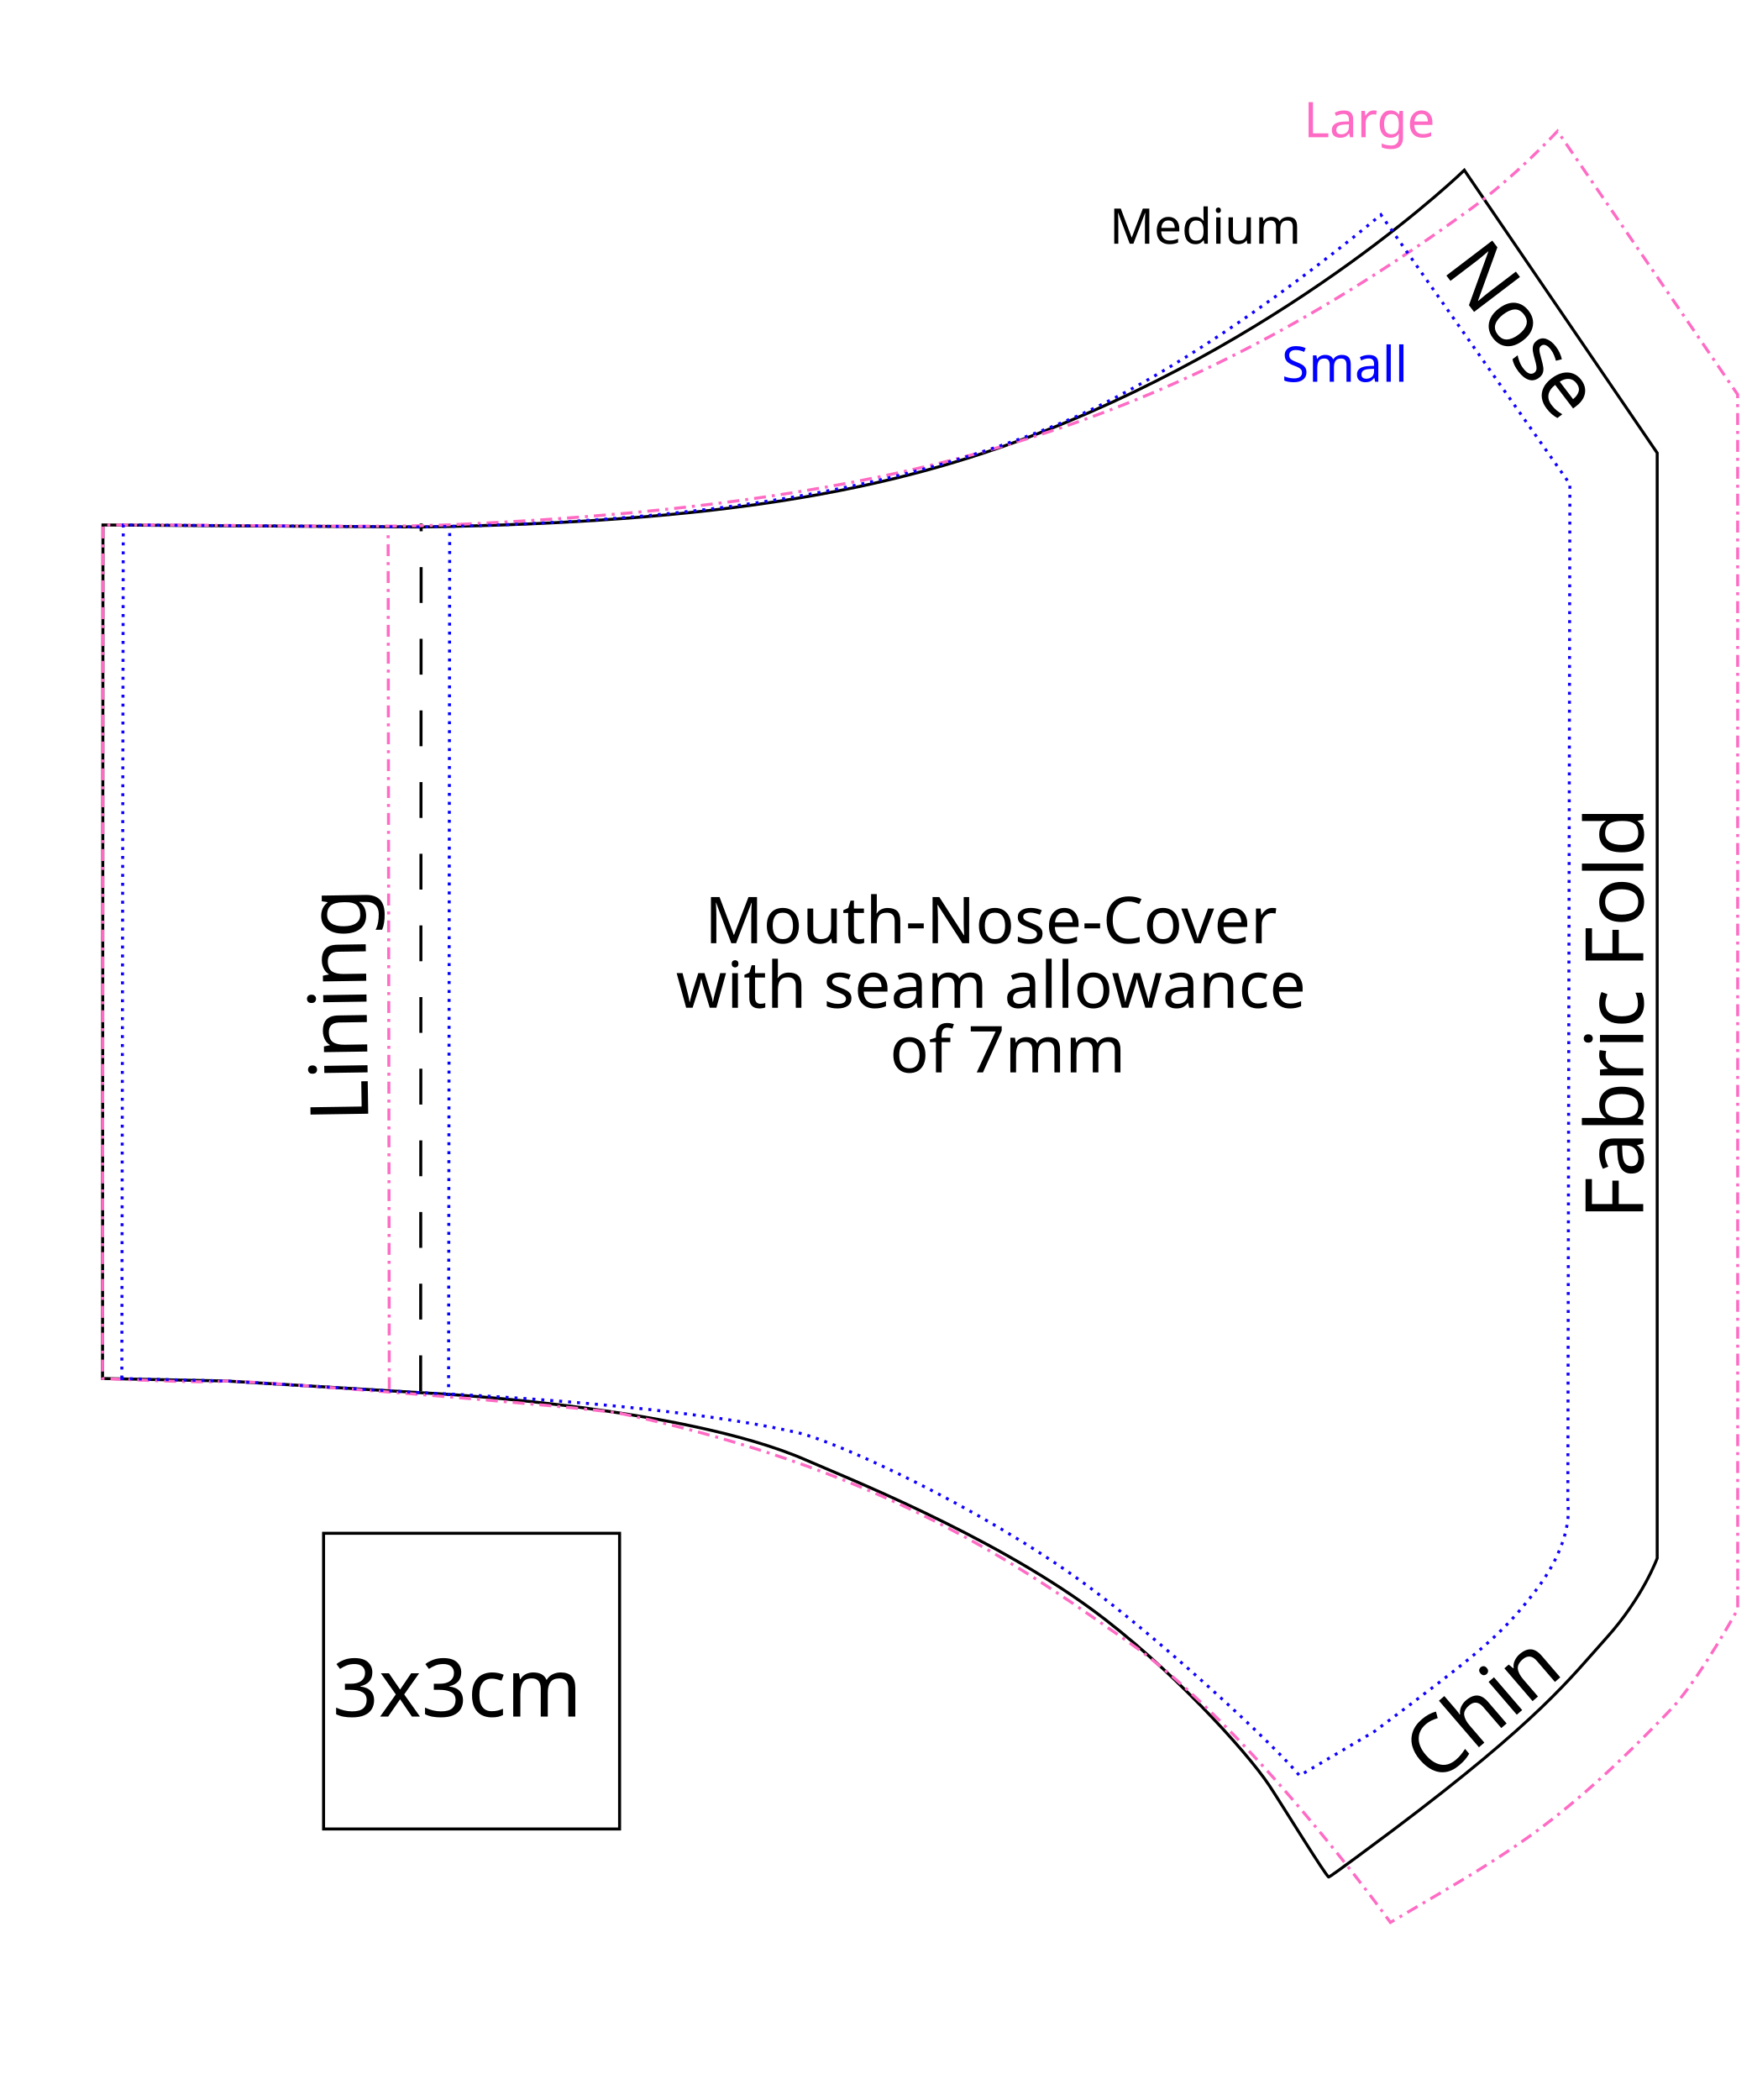
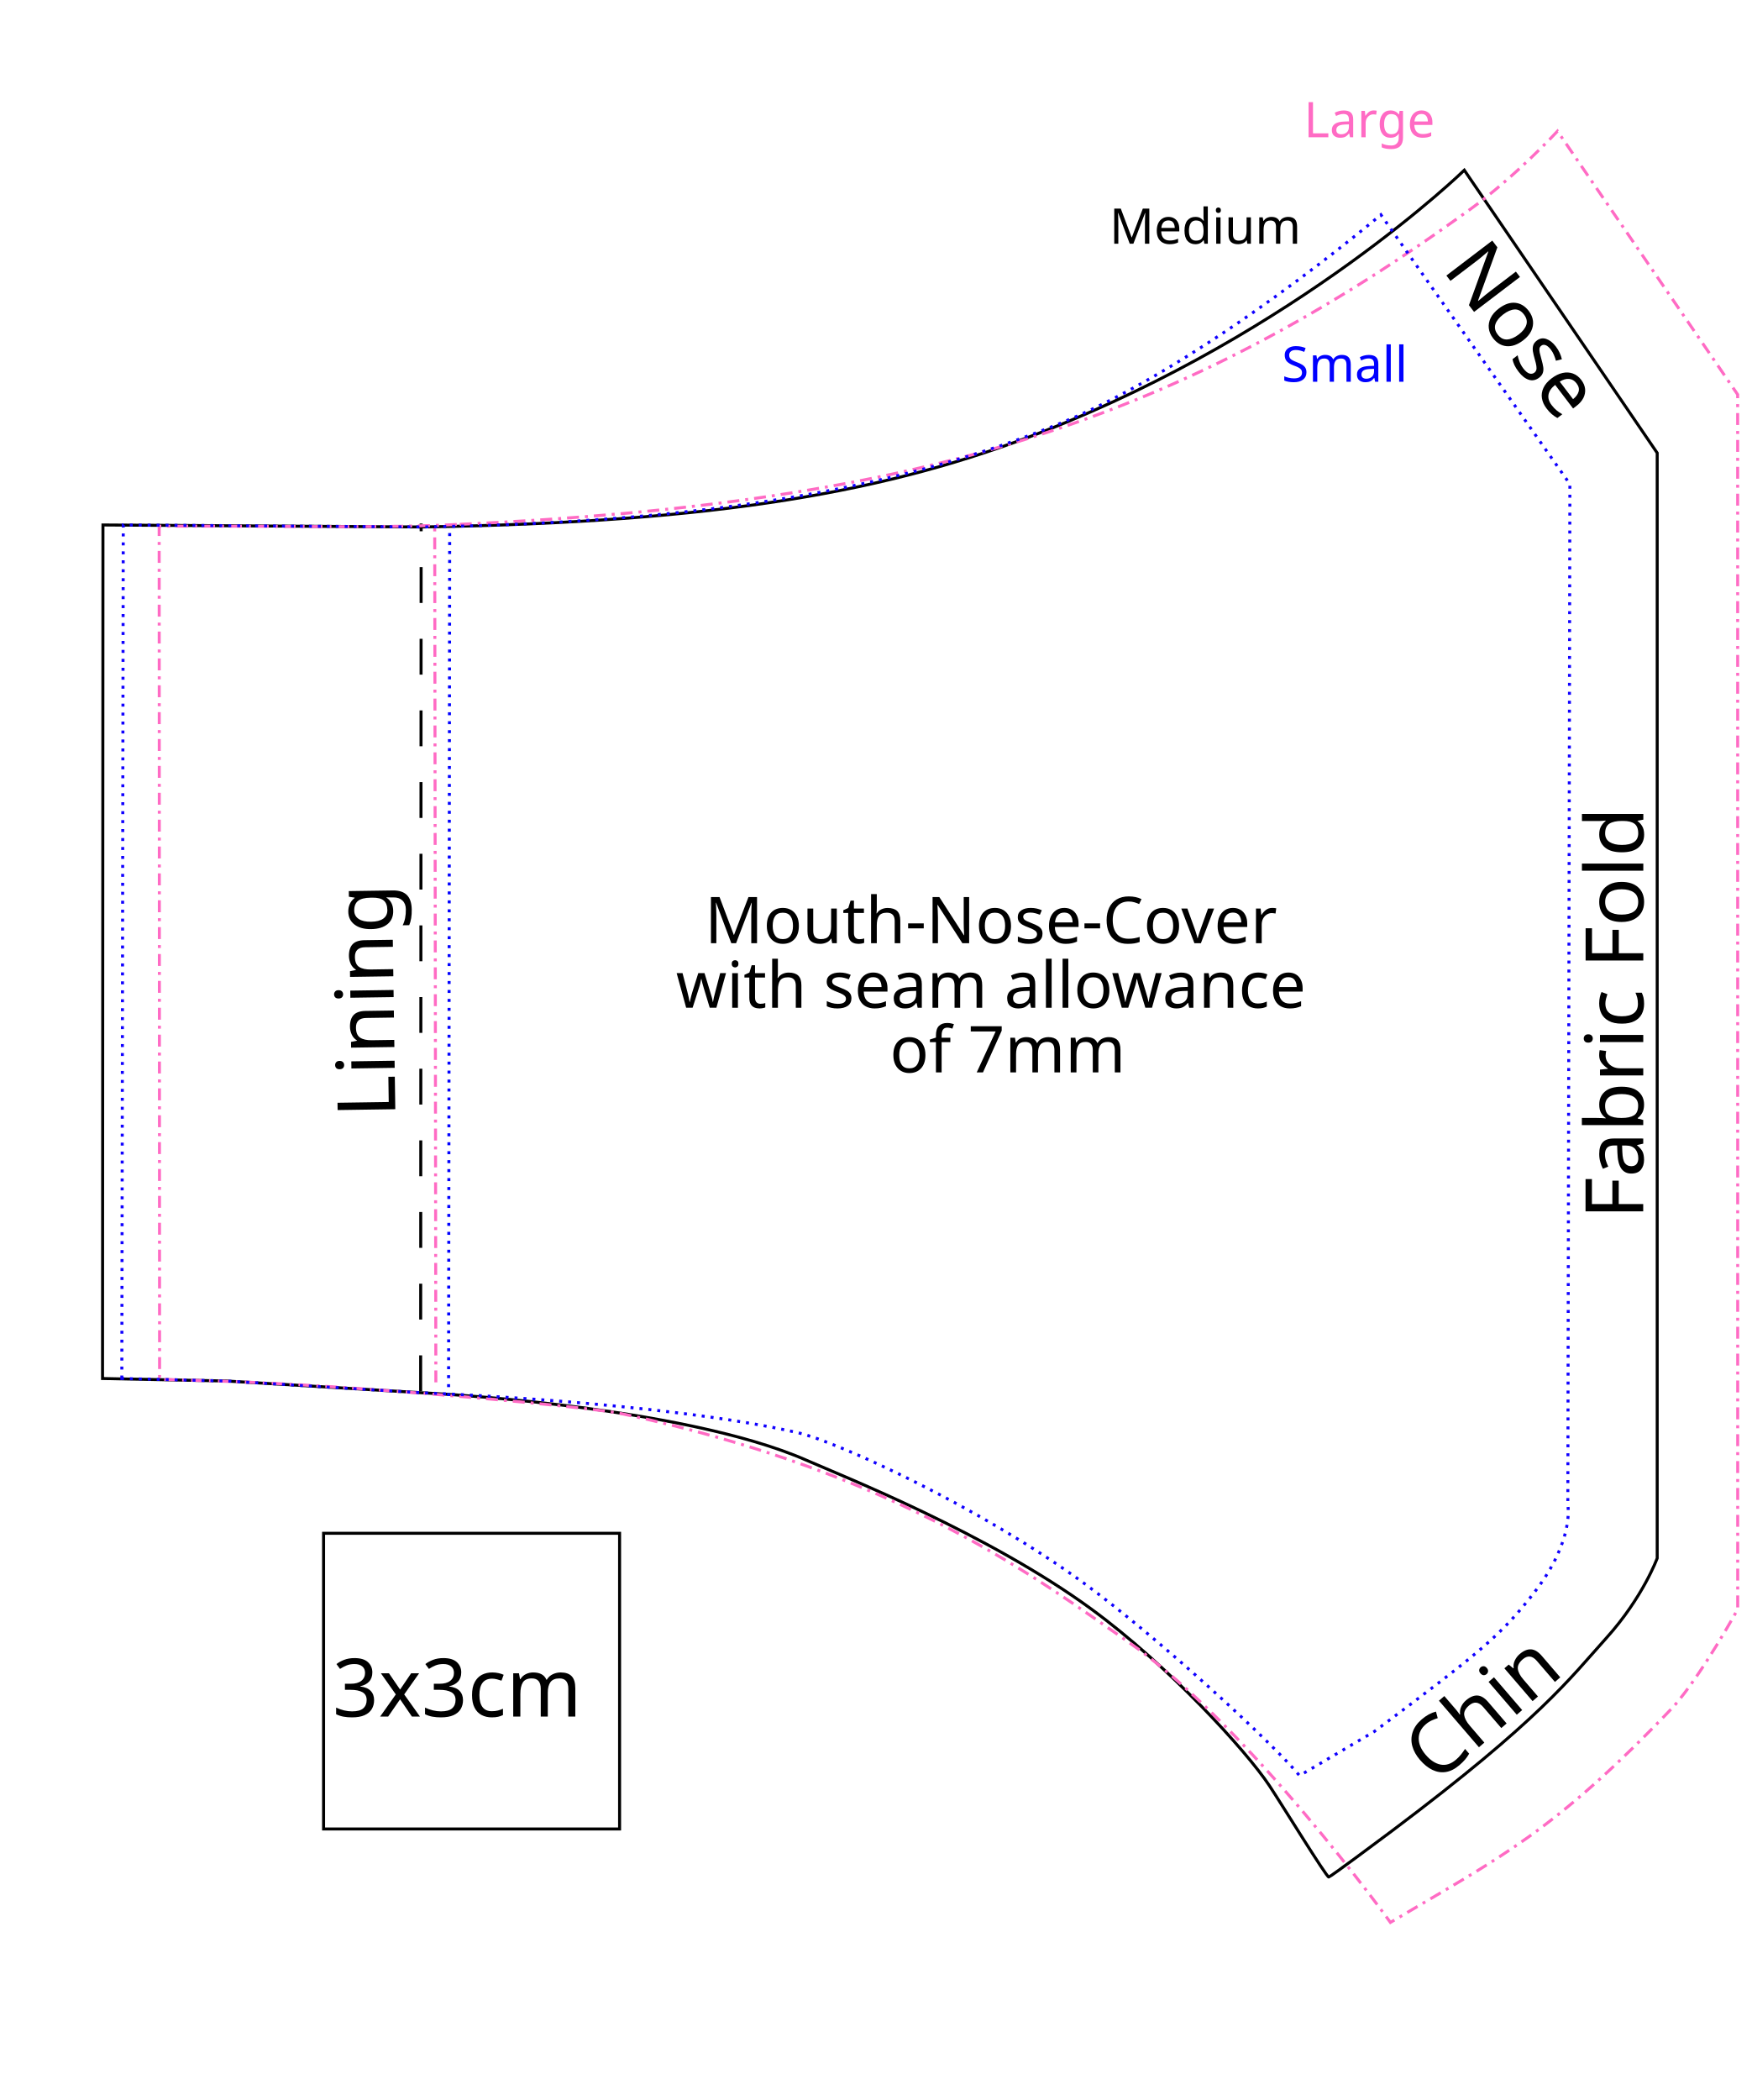
<svg xmlns="http://www.w3.org/2000/svg" version="1.1" id="svg2" width="176mm" height="211mm" viewBox="0 0 665.197 797.481">
  <defs id="defs6" />
  <g id="layer1" transform="translate(0,-325.0395)">
    <rect style="fill:none;stroke:#000000;stroke-width:1.134;stroke-miterlimit:4;stroke-dasharray:none;stroke-opacity:1" id="rect4524" width="112.427" height="112.29" x="122.894" y="907.308" ry="0" />
    <text xml:space="preserve" style="font-style:normal;font-weight:normal;font-size:92px;line-height:1.25;font-family:sans-serif;letter-spacing:0px;word-spacing:0px;fill:#000000;fill-opacity:1;stroke:none;stroke-width:2.3" x="126.29" y="976.906" id="text4528">
      <tspan id="tspan4526" x="126.29" y="976.906" style="font-style:normal;font-variant:normal;font-weight:normal;font-stretch:normal;font-size:30.667px;font-family:sans-serif;-inkscape-font-specification:'sans-serif, Normal';font-variant-ligatures:normal;font-variant-caps:normal;font-variant-numeric:normal;font-feature-settings:normal;text-align:start;writing-mode:lr-tb;text-anchor:start;stroke-width:2.3">3x3cm</tspan>
    </text>
    <text xml:space="preserve" style="font-style:normal;font-weight:normal;font-size:24.533px;line-height:1;font-family:sans-serif;letter-spacing:0px;word-spacing:0px;fill:#000000;fill-opacity:1;stroke:none;stroke-width:2.3" x="398.693" y="683.219" id="text4554">
      <tspan x="398.693" y="683.219" id="tspan4556" style="font-style:normal;font-variant:normal;font-weight:normal;font-stretch:normal;font-size:24.533px;font-family:sans-serif;-inkscape-font-specification:'sans-serif, Normal';font-variant-ligatures:normal;font-variant-caps:normal;font-variant-numeric:normal;font-feature-settings:normal;text-align:center;writing-mode:lr-tb;text-anchor:middle;stroke-width:2.3">Mouth-Nose-Cover</tspan>
      <tspan x="398.693" y="707.753" id="tspan4560" style="font-style:normal;font-variant:normal;font-weight:normal;font-stretch:normal;font-size:24.533px;font-family:sans-serif;-inkscape-font-specification:'sans-serif, Normal';font-variant-ligatures:normal;font-variant-caps:normal;font-variant-numeric:normal;font-feature-settings:normal;text-align:center;writing-mode:lr-tb;text-anchor:middle;stroke-width:2.3">with seam allowance</tspan>
      <tspan x="398.693" y="732.286" id="tspan4562" style="font-style:normal;font-variant:normal;font-weight:normal;font-stretch:normal;font-size:24.533px;font-family:sans-serif;-inkscape-font-specification:'sans-serif, Normal';font-variant-ligatures:normal;font-variant-caps:normal;font-variant-numeric:normal;font-feature-settings:normal;text-align:center;writing-mode:lr-tb;text-anchor:middle;stroke-width:2.3">of 7mm</tspan>
    </text>
-     <text xml:space="preserve" style="font-style:normal;font-weight:normal;font-size:92px;line-height:1.25;font-family:sans-serif;letter-spacing:0px;word-spacing:0px;fill:#000000;fill-opacity:1;stroke:none;stroke-width:2.3" x="-752.919" y="128.846" id="text4532" transform="rotate(-90.84161)">
-       <tspan id="tspan4530" x="-752.919" y="128.846" style="font-style:normal;font-variant:normal;font-weight:normal;font-stretch:normal;font-size:30.667px;font-family:sans-serif;-inkscape-font-specification:'sans-serif, Normal';font-variant-ligatures:normal;font-variant-caps:normal;font-variant-numeric:normal;font-feature-settings:normal;text-align:start;writing-mode:lr-tb;text-anchor:start;stroke-width:2.3">Lining</tspan>
+     <text xml:space="preserve" style="font-style:normal;font-weight:normal;font-size:92px;line-height:1.25;font-family:sans-serif;letter-spacing:0px;word-spacing:0px;fill:#000000;fill-opacity:1;stroke:none;stroke-width:2.3" x="-751.356" y="139.155" id="text4532" transform="rotate(-90.84161)">
+       <tspan id="tspan4530" x="-751.356" y="139.155" style="font-style:normal;font-variant:normal;font-weight:normal;font-stretch:normal;font-size:30.667px;font-family:sans-serif;-inkscape-font-specification:'sans-serif, Normal';font-variant-ligatures:normal;font-variant-caps:normal;font-variant-numeric:normal;font-feature-settings:normal;text-align:start;writing-mode:lr-tb;text-anchor:start;stroke-width:2.3">Lining</tspan>
    </text>
    <text xml:space="preserve" style="font-style:normal;font-weight:normal;font-size:92px;line-height:1.25;font-family:sans-serif;letter-spacing:0px;word-spacing:0px;fill:#000000;fill-opacity:1;stroke:none;stroke-width:2.3" x="-787.842" y="624.328" id="text4536" transform="rotate(-89.98344)">
      <tspan id="tspan4534" x="-787.842" y="624.328" style="font-size:30.667px;stroke-width:2.3">Fabric Fold</tspan>
    </text>
    <text xml:space="preserve" style="font-style:normal;font-weight:normal;font-size:92px;line-height:1.25;font-family:sans-serif;letter-spacing:0px;word-spacing:0px;fill:#000000;fill-opacity:1;stroke:none;stroke-width:2.3" x="671.69" y="-176.744" id="text4540" transform="rotate(52.71145)">
      <tspan id="tspan4538" x="671.69" y="-176.744" style="font-style:normal;font-variant:normal;font-weight:normal;font-stretch:normal;font-size:30.667px;font-family:sans-serif;-inkscape-font-specification:'sans-serif, Normal';font-variant-ligatures:normal;font-variant-caps:normal;font-variant-numeric:normal;font-feature-settings:normal;text-align:start;writing-mode:lr-tb;text-anchor:start;stroke-width:2.3">Nose</tspan>
    </text>
    <text xml:space="preserve" style="font-style:normal;font-weight:normal;font-size:92px;line-height:1.25;font-family:sans-serif;letter-spacing:0px;word-spacing:0px;fill:#000000;fill-opacity:1;stroke:none;stroke-width:2.3" x="-240.544" y="1115.805" id="text4540-4" transform="rotate(-40.68795)">
      <tspan id="tspan4538-8" x="-240.544" y="1115.805" style="font-style:normal;font-variant:normal;font-weight:normal;font-stretch:normal;font-size:30.667px;font-family:sans-serif;-inkscape-font-specification:'sans-serif, Normal';font-variant-ligatures:normal;font-variant-caps:normal;font-variant-numeric:normal;font-feature-settings:normal;text-align:start;writing-mode:lr-tb;text-anchor:start;stroke-width:2.3">Chin</tspan>
    </text>
    <g id="g1060" transform="translate(-55.59255,6.13711)">
      <path id="path856" d="m 94.536,842.396 0.16,-324.134 121.26,0.761 c 113.419,-1.823 177.707,-13.52 235.767,-36.203 96.908,-37.861 160.021,-99.29 160.021,-99.29 l 73.263,107.388 v 419.718 c 0,0 -5.398,14.845 -19.28,30.269 -13.881,15.424 -25.226,31.028 -81.167,73.07 -5.736,4.311 -23.521,17.544 -24.292,17.737 -0.771,0.193 -17.871,-27.622 -22.557,-34.703 -8.676,-13.11 -38.325,-45.651 -67.672,-67.093 C 430.797,901.244 375.947,879.609 361.879,873.426 313.868,852.327 215.354,847.785 215.354,847.785 l -73.648,-4.434 z" style="fill:none;stroke:#000000;stroke-width:1.134;stroke-linecap:butt;stroke-linejoin:miter;stroke-miterlimit:4;stroke-dasharray:none;stroke-opacity:1" />
      <path id="path858" d="m 215.354,847.206 0.193,-329.489" style="fill:none;stroke:#000000;stroke-width:1.134;stroke-linecap:butt;stroke-linejoin:miter;stroke-miterlimit:4;stroke-dasharray:13.606, 13.606;stroke-dashoffset:0;stroke-opacity:1" />
    </g>
    <text xml:space="preserve" style="font-style:normal;font-weight:normal;font-size:24.533px;line-height:1;font-family:sans-serif;letter-spacing:0px;word-spacing:0px;fill:#000000;fill-opacity:1;stroke:none;stroke-width:2.3" x="473.707" y="417.591" id="text4554-1">
      <tspan x="473.707" y="417.591" id="tspan4562-3" style="font-style:normal;font-variant:normal;font-weight:normal;font-stretch:normal;font-size:18.667px;font-family:sans-serif;-inkscape-font-specification:'sans-serif, Normal';font-variant-ligatures:normal;font-variant-caps:normal;font-variant-numeric:normal;font-feature-settings:normal;text-align:center;writing-mode:lr-tb;text-anchor:middle;stroke-width:2.3">Medium</tspan>
    </text>
-     <path style="fill:none;stroke:#ff6bc4;stroke-width:1.134;stroke-linecap:butt;stroke-linejoin:miter;stroke-miterlimit:4;stroke-dasharray:4.535, 2.268, 1.134, 2.268;stroke-dashoffset:0;stroke-opacity:1" d="m 174.624,524.162 c 177.461,-8.054 274.04,-40.244 383.609,-119.522 17.586,-12.724 33.308,-29.792 33.308,-29.792 l 68.429,100.015 0.017,461.286 c 0,0 -13.214,24.198 -24.281,36.884 -45.734,47.929 -65.768,57.173 -107.622,82.053 0,0 -54.205,-75.321 -100.048,-106.869 -32.097,-22.089 -85.54,-63.778 -191.992,-86.347 -11.411,-2.419 -146.52,-13.213 -151.842,-12.326 -5.321,0.887 -45.259,-1.012 -45.259,-1.012 l 0.16,-324.134 c 56.759,-0.148 105.686,1.304 135.521,-0.237 z" id="path3715" />
-     <path style="fill:none;stroke:#ff6bc4;stroke-width:1.134;stroke-linecap:butt;stroke-linejoin:miter;stroke-miterlimit:4;stroke-dasharray:4.535, 2.268, 1.134, 2.268;stroke-dashoffset:0;stroke-opacity:1" d="M 147.845,852.594 147.412,526.754" id="path3717" />
+     <path style="fill:none;stroke:#ff6bc4;stroke-width:1.134;stroke-linecap:butt;stroke-linejoin:miter;stroke-miterlimit:4;stroke-dasharray:4.535, 2.268, 1.134, 2.268;stroke-dashoffset:0;stroke-opacity:1" d="m 174.624,524.162 c 177.461,-8.054 274.04,-40.244 383.609,-119.522 17.586,-12.724 33.308,-29.792 33.308,-29.792 l 68.429,100.015 0.017,461.286 c 0,0 -13.214,24.198 -24.281,36.884 -45.734,47.929 -65.768,57.173 -107.622,82.053 0,0 -54.205,-75.321 -100.048,-106.869 C 395.94,926.129 342.496,884.441 236.044,861.871 224.633,859.451 138.873,851.333 84.203,849.545 76.732,849.301 60.61,848.836 60.61,848.836 L 60.451,524.854 c 56.759,-0.148 84.338,0.849 114.173,-0.692 z" id="path3715" />
+     <path style="fill:none;stroke:#ff6bc4;stroke-width:1.134;stroke-linecap:butt;stroke-linejoin:miter;stroke-miterlimit:4;stroke-dasharray:4.535, 2.268, 1.134, 2.268;stroke-dashoffset:0;stroke-opacity:1" d="M 165.538,849.997 165.106,524.157" id="path3717" />
    <text xml:space="preserve" style="font-style:normal;font-weight:normal;font-size:24.533px;line-height:1;font-family:sans-serif;letter-spacing:0px;word-spacing:0px;fill:#ff6bc4;fill-opacity:1;stroke:none;stroke-width:2.3" x="536.037" y="377.166" id="text4554-1-9">
      <tspan x="536.037" y="377.166" id="tspan4562-3-0" style="font-style:normal;font-variant:normal;font-weight:normal;font-stretch:normal;font-size:18.667px;font-family:sans-serif;-inkscape-font-specification:'sans-serif, Normal';font-variant-ligatures:normal;font-variant-caps:normal;font-variant-numeric:normal;font-feature-settings:normal;text-align:center;writing-mode:lr-tb;text-anchor:middle;fill:#ff6bc4;fill-opacity:1;stroke-width:2.3">Large</tspan>
    </text>
    <path style="fill:none;stroke:#1000ff;stroke-width:1.134;stroke-linecap:butt;stroke-linejoin:miter;stroke-miterlimit:4;stroke-dasharray:1.134, 2.268;stroke-dashoffset:0;stroke-opacity:1" d="m 46.27,848.533 0.545,-324.134 113.548,0.761 c 113.419,-1.823 185.447,-15.959 243.093,-39.673 54.919,-22.592 121.01,-78.897 121.01,-78.897 l 71.786,102.281 -0.787,387.719 c 0,0 2.648,13.216 -12.597,33.002 -12.665,16.437 -20.766,22.95 -60.894,52.995 L 493.577,999.348 C 484.515,988.166 440.707,947.47 411.361,926.028 372.12,897.356 318.175,872.606 303.202,869.153 251.919,857.323 159.761,853.922 159.761,853.922 l -73.648,-4.434 z" id="path856-6" />
    <path style="fill:none;stroke:#0000ff;stroke-width:1.134;stroke-linecap:butt;stroke-linejoin:miter;stroke-miterlimit:4;stroke-dasharray:1.134, 2.268;stroke-dashoffset:0;stroke-opacity:1" d="M 170.372,855.205 170.791,525.988" id="path858-4" />
    <text xml:space="preserve" style="font-style:normal;font-weight:normal;font-size:24.533px;line-height:1;font-family:sans-serif;letter-spacing:0px;word-spacing:0px;fill:#0000ff;fill-opacity:1;stroke:none;stroke-width:2.3" x="526.672" y="470.001" id="text4554-1-95">
      <tspan x="526.672" y="470.001" id="tspan4562-3-04" style="font-style:normal;font-variant:normal;font-weight:normal;font-stretch:normal;font-size:18.667px;font-family:sans-serif;-inkscape-font-specification:'sans-serif, Normal';font-variant-ligatures:normal;font-variant-caps:normal;font-variant-numeric:normal;font-feature-settings:normal;text-align:center;writing-mode:lr-tb;text-anchor:middle;fill:#0000ff;fill-opacity:1;stroke-width:2.3">Small</tspan>
    </text>
    <flowRoot xml:space="preserve" id="flowRoot968" style="font-style:normal;font-weight:normal;font-size:10.667px;line-height:1;font-family:sans-serif;letter-spacing:0px;word-spacing:0px;fill:#000000;fill-opacity:1;stroke:none">
      <flowRegion id="flowRegion970">
        <rect id="rect972" width="706.407" height="726.458" x="720.288" y="-84.757" />
      </flowRegion>
      <flowPara id="flowPara974" />
    </flowRoot>
  </g>
</svg>
